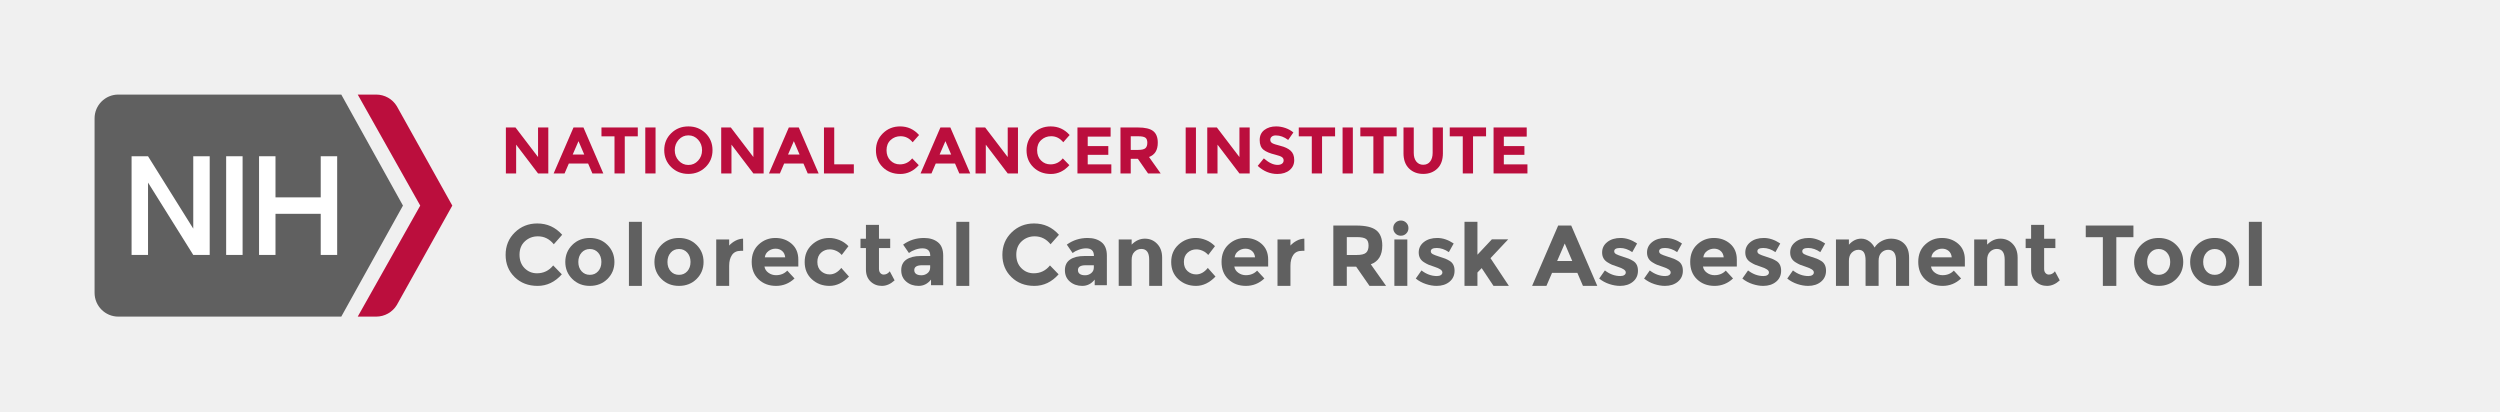
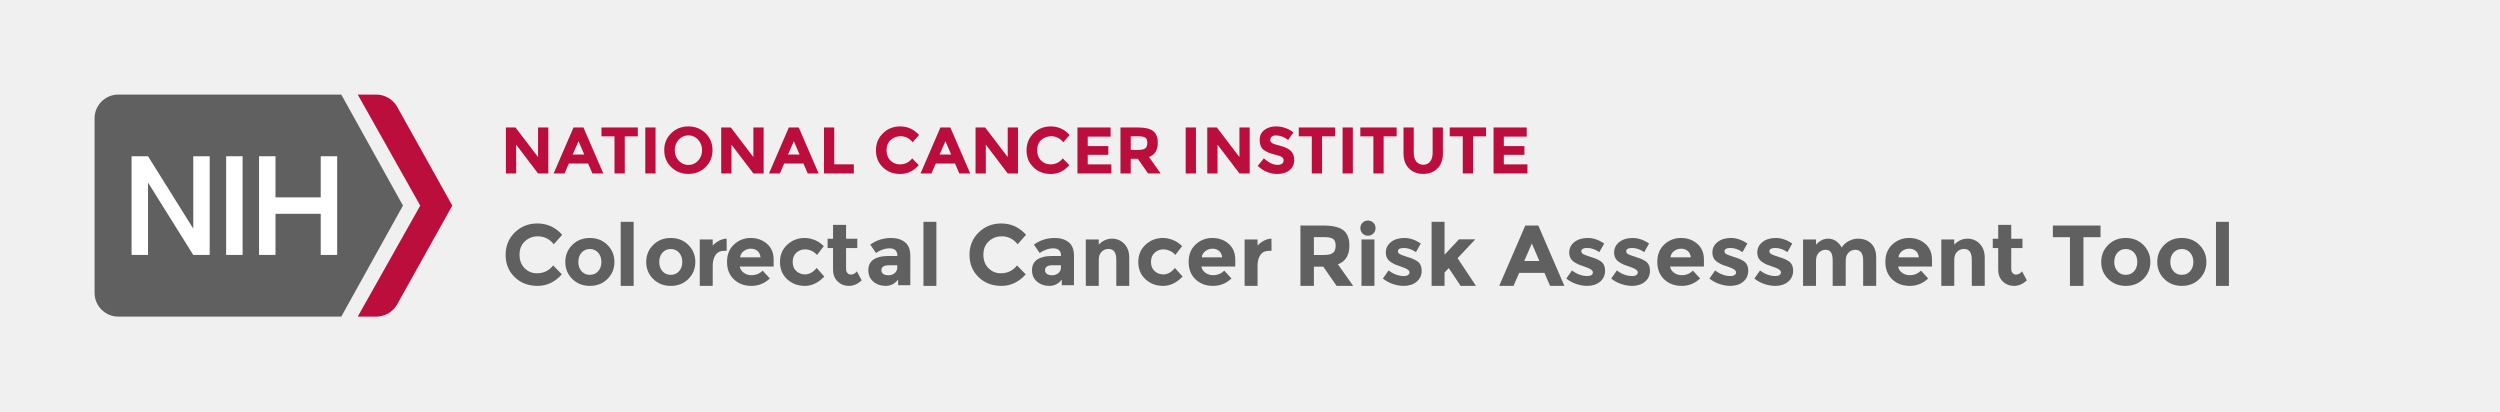
<svg xmlns="http://www.w3.org/2000/svg" version="1.1" id="Layer_1" x="0px" y="0px" viewBox="0 0 608 100" enable-background="new 0 0 608 100" xml:space="preserve">
  <defs id="defs3481" />
  <g id="g3337">
    <g id="g3339">
      <path fill="#606060" d="M98,50L83,23H28.769C25.583,23,23,25.59,23,28.786v42.428C23,74.409,25.583,77,28.769,77H83L98,50z" id="path3341" />
      <path fill="#BB0E3D" d="M96.501,25.815C95.445,24.069,93.541,23,91.486,23h-4.485l15.201,27L87,77h4.486    c2.055,0,3.96-1.069,5.015-2.815L110,50L96.501,25.815z" id="path3343" />
    </g>
    <g id="g3345">
      <rect x="55" y="38" fill="#FFFFFF" width="4" height="24" id="rect3347" />
      <polygon fill="#FFFFFF" points="47,38 47,55.6 36,38 32,38 32,62 36,62 36,44.4 47,62 51,62 51,38   " id="polygon3349" />
      <polygon fill="#FFFFFF" points="78,38 78,48 67,48 67,38 63,38 63,62 67,62 67,52 78,52 78,62 82,62 82,38   " id="polygon3351" />
    </g>
  </g>
  <g id="g3353">
    <g id="g3355">
      <path fill="#BB0E3D" d="M130.854,31h2.495v11.184h-2.495l-5.328-7.008v7.008h-2.496V31h2.336l5.488,7.199V31z" id="path3357" />
      <path fill="#BB0E3D" d="M144.069,42.183l-1.04-2.416h-4.688l-1.04,2.416h-2.656L139.477,31h2.416l4.832,11.184L144.069,42.183    L144.069,42.183z M140.693,34.327l-1.407,3.248h2.8L140.693,34.327z" id="path3359" />
      <path fill="#BB0E3D" d="M151.941,33.159v9.024h-2.495v-9.024h-3.168V31h8.831v2.159H151.941z" id="path3361" />
      <path fill="#BB0E3D" d="M156.933,31h2.496v11.184h-2.496V31z" id="path3363" />
      <path fill="#BB0E3D" d="M171.589,40.639c-1.131,1.104-2.522,1.656-4.176,1.656s-3.046-0.553-4.176-1.656    c-1.131-1.104-1.696-2.478-1.696-4.12s0.565-3.016,1.696-4.12c1.13-1.104,2.522-1.656,4.176-1.656s3.045,0.553,4.176,1.656    c1.131,1.104,1.696,2.478,1.696,4.12S172.72,39.535,171.589,40.639z M170.741,36.527c0-0.997-0.32-1.848-0.96-2.552    c-0.641-0.704-1.427-1.056-2.36-1.056s-1.72,0.352-2.36,1.056s-0.96,1.555-0.96,2.552c0,0.998,0.32,1.846,0.96,2.544    c0.641,0.699,1.427,1.048,2.36,1.048s1.72-0.349,2.36-1.048C170.421,38.373,170.741,37.525,170.741,36.527z" id="path3365" />
      <path fill="#BB0E3D" d="M183.221,31h2.496v11.184h-2.496l-5.328-7.008v7.008h-2.496V31h2.336l5.488,7.199V31z" id="path3367" />
      <path fill="#BB0E3D" d="M196.437,42.183l-1.04-2.416h-4.688l-1.04,2.416h-2.656L191.845,31h2.416l4.832,11.184L196.437,42.183    L196.437,42.183z M193.061,34.327l-1.408,3.248h2.8L193.061,34.327z" id="path3369" />
      <path fill="#BB0E3D" d="M200.389,42.183V31h2.496v8.96h4.768v2.224L200.389,42.183L200.389,42.183z" id="path3371" />
      <path fill="#BB0E3D" d="M218.837,39.975c1.226,0,2.229-0.485,3.008-1.456l1.6,1.648c-1.27,1.429-2.766,2.144-4.488,2.144    s-3.141-0.544-4.256-1.632c-1.114-1.088-1.672-2.461-1.672-4.12c0-1.658,0.568-3.042,1.704-4.152    c1.136-1.108,2.525-1.664,4.168-1.664c1.835,0,3.37,0.699,4.608,2.097l-1.553,1.76c-0.789-0.981-1.771-1.472-2.943-1.472    c-0.939,0-1.742,0.307-2.408,0.92c-0.667,0.613-1,1.439-1,2.479s0.314,1.875,0.944,2.504    C217.178,39.661,217.941,39.975,218.837,39.975z" id="path3373" />
      <path fill="#BB0E3D" d="M233.301,42.183l-1.04-2.416h-4.688l-1.04,2.416h-2.656L228.709,31h2.416l4.832,11.184L233.301,42.183    L233.301,42.183z M229.925,34.327l-1.408,3.248h2.8L229.925,34.327z" id="path3375" />
      <path fill="#BB0E3D" d="M245.077,31h2.495v11.184h-2.495l-5.328-7.008v7.008h-2.496V31h2.336l5.488,7.199V31z" id="path3377" />
      <path fill="#BB0E3D" d="M255.46,39.975c1.227,0,2.229-0.485,3.008-1.456l1.601,1.648c-1.27,1.429-2.766,2.144-4.488,2.144    s-3.142-0.544-4.256-1.632c-1.115-1.088-1.672-2.461-1.672-4.12c0-1.658,0.567-3.042,1.704-4.152    c1.136-1.108,2.524-1.664,4.168-1.664c1.834,0,3.37,0.699,4.607,2.097l-1.552,1.76c-0.79-0.981-1.771-1.472-2.944-1.472    c-0.938,0-1.741,0.307-2.408,0.92c-0.666,0.613-1,1.439-1,2.479s0.315,1.875,0.944,2.504    C253.801,39.661,254.565,39.975,255.46,39.975z" id="path3379" />
      <path fill="#BB0E3D" d="M270.1,31v2.224h-5.567v2.304h5.008v2.128h-5.008v2.32h5.744v2.208h-8.24V31H270.1z" id="path3381" />
      <path fill="#BB0E3D" d="M281.572,34.711c0,1.792-0.71,2.949-2.129,3.472l2.832,4h-3.071l-2.48-3.568h-1.728v3.568H272.5V31h4.24    c1.738,0,2.979,0.293,3.72,0.88S281.572,33.41,281.572,34.711z M278.564,36.04c0.31-0.277,0.464-0.718,0.464-1.32    s-0.159-1.017-0.479-1.24s-0.88-0.336-1.68-0.336h-1.872v3.312h1.823C277.673,36.456,278.254,36.317,278.564,36.04z" id="path3383" />
      <path fill="#BB0E3D" d="M288.357,31h2.496v11.184h-2.496V31z" id="path3385" />
      <path fill="#BB0E3D" d="M301.429,31h2.495v11.184h-2.495l-5.328-7.008v7.008h-2.496V31h2.336l5.488,7.199V31z" id="path3387" />
      <path fill="#BB0E3D" d="M309.292,33.231c-0.24,0.197-0.36,0.459-0.36,0.784s0.146,0.584,0.439,0.776    c0.294,0.191,0.971,0.418,2.032,0.68s1.886,0.653,2.473,1.176c0.586,0.522,0.88,1.285,0.88,2.288s-0.376,1.816-1.128,2.44    s-1.742,0.936-2.969,0.936c-1.771,0-3.365-0.656-4.783-1.968l1.487-1.824c1.205,1.056,2.32,1.584,3.345,1.584    c0.458,0,0.818-0.099,1.079-0.296c0.262-0.197,0.393-0.464,0.393-0.8s-0.139-0.603-0.416-0.8s-0.827-0.397-1.648-0.601    c-1.301-0.309-2.253-0.712-2.855-1.208s-0.904-1.274-0.904-2.336s0.381-1.88,1.145-2.456c0.762-0.576,1.714-0.864,2.855-0.864    c0.747,0,1.493,0.129,2.24,0.385c0.746,0.256,1.397,0.618,1.952,1.088l-1.265,1.824c-0.971-0.736-1.973-1.104-3.008-1.104    C309.859,32.935,309.531,33.034,309.292,33.231z" id="path3389" />
      <path fill="#BB0E3D" d="M321.524,33.159v9.024h-2.496v-9.024h-3.168V31h8.832v2.159H321.524z" id="path3391" />
      <path fill="#BB0E3D" d="M326.515,31h2.496v11.184h-2.496V31z" id="path3393" />
      <path fill="#BB0E3D" d="M336.499,33.159v9.024h-2.496v-9.024h-3.168V31h8.832v2.159H336.499z" id="path3395" />
      <path fill="#BB0E3D" d="M344.45,39.295c0.416,0.518,0.977,0.775,1.681,0.775s1.261-0.258,1.672-0.775    c0.41-0.518,0.616-1.225,0.616-2.12V31h2.495v6.256c0,1.621-0.447,2.866-1.344,3.735c-0.896,0.87-2.043,1.305-3.439,1.305    c-1.397,0-2.547-0.438-3.448-1.312s-1.353-2.117-1.353-3.728V31h2.496v6.176C343.826,38.071,344.034,38.778,344.45,39.295z" id="path3397" />
      <path fill="#BB0E3D" d="M358.242,33.159v9.024h-2.496v-9.024h-3.168V31h8.832v2.159H358.242z" id="path3399" />
      <path fill="#BB0E3D" d="M371.298,31v2.224h-5.568v2.304h5.008v2.128h-5.008v2.32h5.744v2.208h-8.24V31H371.298z" id="path3401" />
    </g>
  </g>
  <g id="g3403">
-     <path d="m 251.403,66.463 c 1.61,0 2.926,-0.637 3.948,-1.91 l 2.1,2.162 c -1.667,1.877 -3.63,2.814 -5.891,2.814 -2.261,0 -4.124,-0.714 -5.586,-2.142 -1.463,-1.429 -2.195,-3.23 -2.195,-5.408 0,-2.177 0.746,-3.993 2.237,-5.449 1.491,-1.456 3.314,-2.184 5.47,-2.184 2.408,0 4.424,0.917 6.048,2.751 l -2.037,2.31 c -1.036,-1.288 -2.324,-1.932 -3.864,-1.932 -1.232,0 -2.286,0.402 -3.16,1.207 -0.875,0.806 -1.312,1.891 -1.312,3.255 0,1.365 0.413,2.461 1.239,3.287 0.826,0.826 1.828,1.239 3.003,1.239 z" id="path3425" style="fill:#606060" />
-     <path d="m 269.191,69.361 -2.961,0 0,-1.365 c -0.812,1.022 -1.816,1.533 -3.014,1.533 -1.197,0 -2.202,-0.347 -3.013,-1.039 -0.812,-0.693 -1.218,-1.617 -1.218,-2.772 0,-1.155 0.42,-2.02 1.26,-2.594 0.84,-0.573 1.988,-0.86 3.444,-0.86 l 2.352,0 0,-0.063 c 0,-1.204 -0.637,-1.806 -1.911,-1.806 -0.546,0 -1.124,0.108 -1.732,0.325 -0.609,0.218 -1.124,0.486 -1.543,0.809 l -1.407,-2.037 c 1.483,-1.078 3.178,-1.617 5.082,-1.617 1.372,0 2.492,0.344 3.36,1.029 0.868,0.687 1.302,1.771 1.302,3.255 l -0.001,7.202 0,0 z m -3.171,-4.305 0,-0.546 -1.974,0 c -1.26,0 -1.89,0.392 -1.89,1.176 0,0.406 0.15,0.718 0.451,0.935 0.301,0.217 0.731,0.325 1.292,0.325 0.561,0 1.053,-0.171 1.48,-0.515 0.427,-0.342 0.641,-0.8 0.641,-1.375 z" id="path3427" style="fill:#606060" />
-     <path d="m 275.218,63.229 0,6.3 -3.15,0 0,-11.298 3.15,0 0,1.26 c 0.952,-0.966 2.023,-1.449 3.213,-1.449 1.19,0 2.188,0.42 2.993,1.261 0.805,0.84 1.208,1.96 1.208,3.359 l 0,6.867 -3.15,0 0,-6.384 c 0,-1.736 -0.637,-2.604 -1.911,-2.604 -0.63,0 -1.18,0.228 -1.648,0.683 -0.471,0.454 -0.705,1.123 -0.705,2.005 z" id="path3429" style="fill:#606060" />
-     <path d="m 290.904,66.735 c 1.05,0 1.995,-0.525 2.835,-1.575 l 1.869,2.101 c -1.456,1.512 -3.031,2.268 -4.725,2.268 -1.694,0 -3.126,-0.535 -4.295,-1.606 -1.169,-1.071 -1.753,-2.471 -1.753,-4.2 0,-1.729 0.591,-3.136 1.774,-4.221 1.183,-1.085 2.586,-1.628 4.211,-1.628 0.812,0 1.634,0.168 2.467,0.504 0.833,0.336 1.564,0.834 2.194,1.491 l -1.638,2.143 c -0.364,-0.435 -0.809,-0.771 -1.333,-1.009 -0.525,-0.237 -1.047,-0.356 -1.564,-0.356 -0.826,0 -1.537,0.27 -2.132,0.809 -0.595,0.539 -0.893,1.288 -0.893,2.247 0,0.959 0.297,1.704 0.893,2.236 0.596,0.532 1.292,0.796 2.09,0.796 z" id="path3431" style="fill:#606060" />
-     <path d="m 307.494,67.723 c -1.274,1.204 -2.769,1.806 -4.483,1.806 -1.714,0 -3.132,-0.528 -4.252,-1.586 -1.12,-1.057 -1.68,-2.474 -1.68,-4.252 0,-1.778 0.57,-3.192 1.711,-4.242 1.141,-1.05 2.489,-1.575 4.043,-1.575 1.554,0 2.873,0.47 3.958,1.407 1.084,0.938 1.627,2.227 1.627,3.864 l 0,1.68 -8.232,0 c 0.098,0.616 0.42,1.12 0.966,1.512 0.546,0.393 1.162,0.589 1.848,0.589 1.105,0 2.016,-0.371 2.73,-1.113 l 1.764,1.91 z m -3.024,-6.699 c -0.434,-0.364 -0.963,-0.546 -1.585,-0.546 -0.623,0 -1.194,0.188 -1.711,0.566 -0.518,0.378 -0.819,0.89 -0.903,1.533 l 4.956,0 c -0.071,-0.671 -0.323,-1.189 -0.757,-1.553 z" id="path3433" style="fill:#606060" />
-     <path d="m 316.629,61.002 c -0.938,0 -1.638,0.333 -2.1,0.998 -0.462,0.665 -0.693,1.543 -0.693,2.636 l 0,4.893 -3.15,0 0,-11.299 3.15,0 0,1.491 c 0.406,-0.462 0.914,-0.854 1.522,-1.177 0.609,-0.321 1.229,-0.489 1.858,-0.504 l 0.021,2.961 -0.608,10e-4 0,0 z" id="path3435" style="fill:#606060" />
+     <path d="m 243.403,66.463 c 1.61,0 2.926,-0.637 3.948,-1.91 l 2.1,2.162 c -1.667,1.877 -3.63,2.814 -5.891,2.814 -2.261,0 -4.124,-0.714 -5.586,-2.142 -1.463,-1.429 -2.195,-3.23 -2.195,-5.408 0,-2.177 0.746,-3.993 2.237,-5.449 1.491,-1.456 3.314,-2.184 5.47,-2.184 2.408,0 4.424,0.917 6.048,2.751 l -2.037,2.31 c -1.036,-1.288 -2.324,-1.932 -3.864,-1.932 -1.232,0 -2.286,0.402 -3.16,1.207 -0.875,0.806 -1.312,1.891 -1.312,3.255 0,1.365 0.413,2.461 1.239,3.287 0.826,0.826 1.828,1.239 3.003,1.239 z" id="path3425" style="fill:#606060" />
+     <path d="m 261.191,69.361 -2.961,0 0,-1.365 c -0.812,1.022 -1.816,1.533 -3.014,1.533 -1.197,0 -2.202,-0.347 -3.013,-1.039 -0.812,-0.693 -1.218,-1.617 -1.218,-2.772 0,-1.155 0.42,-2.02 1.26,-2.594 0.84,-0.573 1.988,-0.86 3.444,-0.86 l 2.352,0 0,-0.063 c 0,-1.204 -0.637,-1.806 -1.911,-1.806 -0.546,0 -1.124,0.108 -1.732,0.325 -0.609,0.218 -1.124,0.486 -1.543,0.809 l -1.407,-2.037 c 1.483,-1.078 3.178,-1.617 5.082,-1.617 1.372,0 2.492,0.344 3.36,1.029 0.868,0.687 1.302,1.771 1.302,3.255 l -0.001,7.202 0,0 z m -3.171,-4.305 0,-0.546 -1.974,0 c -1.26,0 -1.89,0.392 -1.89,1.176 0,0.406 0.15,0.718 0.451,0.935 0.301,0.217 0.731,0.325 1.292,0.325 0.561,0 1.053,-0.171 1.48,-0.515 0.427,-0.342 0.641,-0.8 0.641,-1.375 z" id="path3427" style="fill:#606060" />
+     <path d="m 267.218,63.229 0,6.3 -3.15,0 0,-11.298 3.15,0 0,1.26 c 0.952,-0.966 2.023,-1.449 3.213,-1.449 1.19,0 2.188,0.42 2.993,1.261 0.805,0.84 1.208,1.96 1.208,3.359 l 0,6.867 -3.15,0 0,-6.384 c 0,-1.736 -0.637,-2.604 -1.911,-2.604 -0.63,0 -1.18,0.228 -1.648,0.683 -0.471,0.454 -0.705,1.123 -0.705,2.005 z" id="path3429" style="fill:#606060" />
+     <path d="m 282.904,66.735 c 1.05,0 1.995,-0.525 2.835,-1.575 l 1.869,2.101 c -1.456,1.512 -3.031,2.268 -4.725,2.268 -1.694,0 -3.126,-0.535 -4.295,-1.606 -1.169,-1.071 -1.753,-2.471 -1.753,-4.2 0,-1.729 0.591,-3.136 1.774,-4.221 1.183,-1.085 2.586,-1.628 4.211,-1.628 0.812,0 1.634,0.168 2.467,0.504 0.833,0.336 1.564,0.834 2.194,1.491 l -1.638,2.143 c -0.364,-0.435 -0.809,-0.771 -1.333,-1.009 -0.525,-0.237 -1.047,-0.356 -1.564,-0.356 -0.826,0 -1.537,0.27 -2.132,0.809 -0.595,0.539 -0.893,1.288 -0.893,2.247 0,0.959 0.297,1.704 0.893,2.236 0.596,0.532 1.292,0.796 2.09,0.796 z" id="path3431" style="fill:#606060" />
+     <path d="m 299.494,67.723 c -1.274,1.204 -2.769,1.806 -4.483,1.806 -1.714,0 -3.132,-0.528 -4.252,-1.586 -1.12,-1.057 -1.68,-2.474 -1.68,-4.252 0,-1.778 0.57,-3.192 1.711,-4.242 1.141,-1.05 2.489,-1.575 4.043,-1.575 1.554,0 2.873,0.47 3.958,1.407 1.084,0.938 1.627,2.227 1.627,3.864 l 0,1.68 -8.232,0 c 0.098,0.616 0.42,1.12 0.966,1.512 0.546,0.393 1.162,0.589 1.848,0.589 1.105,0 2.016,-0.371 2.73,-1.113 l 1.764,1.91 z m -3.024,-6.699 c -0.434,-0.364 -0.963,-0.546 -1.585,-0.546 -0.623,0 -1.194,0.188 -1.711,0.566 -0.518,0.378 -0.819,0.89 -0.903,1.533 l 4.956,0 c -0.071,-0.671 -0.323,-1.189 -0.757,-1.553 z" id="path3433" style="fill:#606060" />
+     <path d="m 308.629,61.002 c -0.938,0 -1.638,0.333 -2.1,0.998 -0.462,0.665 -0.693,1.543 -0.693,2.636 l 0,4.893 -3.15,0 0,-11.299 3.15,0 0,1.491 c 0.406,-0.462 0.914,-0.854 1.522,-1.177 0.609,-0.321 1.229,-0.489 1.858,-0.504 l 0.021,2.961 -0.608,10e-4 0,0 z" id="path3435" style="fill:#606060" />
    <path style="fill:#606060" d="m 149.428,63.711 c 0,1.639 -0.567,3.018 -1.701,4.138 -1.134,1.12 -2.559,1.68 -4.273,1.68 -1.714,0 -3.14,-0.56 -4.273,-1.68 -1.133,-1.12 -1.701,-2.499 -1.701,-4.138 0,-1.638 0.567,-3.02 1.701,-4.147 1.134,-1.126 2.559,-1.69 4.273,-1.69 1.714,0 3.14,0.564 4.273,1.69 1.134,1.127 1.701,2.509 1.701,4.147 z m -8.778,0 c 0,0.925 0.262,1.677 0.787,2.258 0.525,0.581 1.197,0.872 2.016,0.872 0.819,0 1.491,-0.291 2.016,-0.872 0.525,-0.581 0.788,-1.333 0.788,-2.258 0,-0.924 -0.263,-1.68 -0.788,-2.268 -0.525,-0.588 -1.197,-0.882 -2.016,-0.882 -0.819,0 -1.491,0.294 -2.016,0.882 -0.525,0.588 -0.787,1.344 -0.787,2.268 z" id="path3417" />
-     <path style="fill:#606060" d="m 156.103,69.529 -3.149,0 0,-15.582 3.149,0 0,15.582 z" id="path3453-2" />
-     <path style="fill:#606060" d="m 171.106,63.711 c 0,1.639 -0.567,3.018 -1.701,4.138 -1.134,1.12 -2.559,1.68 -4.273,1.68 -1.714,0 -3.14,-0.56 -4.273,-1.68 -1.133,-1.12 -1.701,-2.499 -1.701,-4.138 0,-1.638 0.567,-3.02 1.701,-4.147 1.134,-1.126 2.559,-1.69 4.273,-1.69 1.714,0 3.14,0.564 4.273,1.69 1.134,1.127 1.701,2.509 1.701,4.147 z m -8.778,0 c 0,0.925 0.262,1.677 0.787,2.258 0.525,0.581 1.197,0.872 2.016,0.872 0.819,0 1.491,-0.291 2.016,-0.872 0.525,-0.581 0.788,-1.333 0.788,-2.258 0,-0.924 -0.263,-1.68 -0.788,-2.268 -0.525,-0.588 -1.197,-0.882 -2.016,-0.882 -0.819,0 -1.491,0.294 -2.016,0.882 -0.525,0.588 -0.787,1.344 -0.787,2.268 z" id="path3417-0" />
-     <path d="m 180.128,61.002 c -0.938,0 -1.638,0.333 -2.1,0.998 -0.462,0.665 -0.693,1.543 -0.693,2.636 l 0,4.893 -3.15,0 0,-11.299 3.15,0 0,1.491 c 0.406,-0.462 0.914,-0.854 1.522,-1.177 0.609,-0.321 1.229,-0.489 1.858,-0.504 l 0.021,2.961 -0.608,10e-4 0,0 z" id="path3435-1" style="fill:#606060" />
-     <path d="m 229.385,69.361 -2.961,0 0,-1.365 c -0.812,1.022 -1.816,1.533 -3.014,1.533 -1.197,0 -2.202,-0.347 -3.013,-1.039 -0.812,-0.693 -1.218,-1.617 -1.218,-2.772 0,-1.155 0.42,-2.02 1.26,-2.594 0.84,-0.573 1.988,-0.86 3.444,-0.86 l 2.352,0 0,-0.063 c 0,-1.204 -0.637,-1.806 -1.911,-1.806 -0.546,0 -1.124,0.108 -1.732,0.325 -0.609,0.218 -1.124,0.486 -1.543,0.809 l -1.407,-2.037 c 1.483,-1.078 3.178,-1.617 5.082,-1.617 1.372,0 2.492,0.344 3.36,1.029 0.868,0.687 1.302,1.771 1.302,3.255 l -0.001,7.202 0,0 z m -3.171,-4.305 0,-0.546 -1.974,0 c -1.26,0 -1.89,0.392 -1.89,1.176 0,0.406 0.15,0.718 0.451,0.935 0.301,0.217 0.731,0.325 1.292,0.325 0.561,0 1.053,-0.171 1.48,-0.515 0.427,-0.342 0.641,-0.8 0.641,-1.375 z" id="path3427-9" style="fill:#606060" />
-     <path d="m 201.766,66.735 c 1.05,0 1.995,-0.525 2.835,-1.575 l 1.869,2.101 c -1.456,1.512 -3.031,2.268 -4.725,2.268 -1.694,0 -3.126,-0.535 -4.295,-1.606 -1.169,-1.071 -1.753,-2.471 -1.753,-4.2 0,-1.729 0.591,-3.136 1.774,-4.221 1.183,-1.085 2.586,-1.628 4.211,-1.628 0.812,0 1.634,0.168 2.467,0.504 0.833,0.336 1.564,0.834 2.194,1.491 l -1.638,2.143 c -0.364,-0.435 -0.809,-0.771 -1.333,-1.009 -0.525,-0.237 -1.047,-0.356 -1.564,-0.356 -0.826,0 -1.537,0.27 -2.132,0.809 -0.595,0.539 -0.893,1.288 -0.893,2.247 0,0.959 0.297,1.704 0.893,2.236 0.596,0.532 1.292,0.796 2.09,0.796 z" id="path3431-9" style="fill:#606060" />
-     <path d="m 193.227,67.723 c -1.274,1.204 -2.769,1.806 -4.483,1.806 -1.714,0 -3.132,-0.528 -4.252,-1.586 -1.12,-1.057 -1.68,-2.474 -1.68,-4.252 0,-1.778 0.57,-3.192 1.711,-4.242 1.141,-1.05 2.489,-1.575 4.043,-1.575 1.554,0 2.873,0.47 3.958,1.407 1.084,0.938 1.627,2.227 1.627,3.864 l 0,1.68 -8.232,0 c 0.098,0.616 0.42,1.12 0.966,1.512 0.546,0.393 1.162,0.589 1.848,0.589 1.105,0 2.016,-0.371 2.73,-1.113 l 1.764,1.91 z m -3.024,-6.699 c -0.434,-0.364 -0.963,-0.546 -1.585,-0.546 -0.623,0 -1.194,0.188 -1.711,0.566 -0.518,0.378 -0.819,0.89 -0.903,1.533 l 4.956,0 c -0.071,-0.671 -0.323,-1.189 -0.757,-1.553 z" id="path3433-9" style="fill:#606060" />
-     <path id="path4588-3" d="m 213.767,60.33 0,5.062 c 0,0.434 0.112,0.773 0.336,1.019 0.224,0.246 0.49,0.367 0.798,0.367 0.588,0 1.085,-0.266 1.491,-0.798 l 1.176,2.205 c -0.979,0.896 -2.013,1.344 -3.098,1.344 -1.085,0 -2.002,-0.357 -2.751,-1.071 -0.749,-0.714 -1.123,-1.687 -1.123,-2.919 l 0,-5.209 -1.323,0 0,-2.268 1.323,0 0,-3.381 3.171,0 0,3.381 2.73,0 0,2.268 -2.73,0 z" style="fill:#606060" />
-     <path id="path4596-3" d="m 235.728,69.529 -3.149,0 0,-15.583 3.149,0 0,15.583 z" style="fill:#606060" />
+     <path style="fill:#606060" d="m 154.103,69.529 -3.149,0 0,-15.582 3.149,0 0,15.582 z" id="path3453-2" />
+     <path style="fill:#606060" d="m 169.106,63.711 c 0,1.639 -0.567,3.018 -1.701,4.138 -1.134,1.12 -2.559,1.68 -4.273,1.68 -1.714,0 -3.14,-0.56 -4.273,-1.68 -1.133,-1.12 -1.701,-2.499 -1.701,-4.138 0,-1.638 0.567,-3.02 1.701,-4.147 1.134,-1.126 2.559,-1.69 4.273,-1.69 1.714,0 3.14,0.564 4.273,1.69 1.134,1.127 1.701,2.509 1.701,4.147 z m -8.778,0 c 0,0.925 0.262,1.677 0.787,2.258 0.525,0.581 1.197,0.872 2.016,0.872 0.819,0 1.491,-0.291 2.016,-0.872 0.525,-0.581 0.788,-1.333 0.788,-2.258 0,-0.924 -0.263,-1.68 -0.788,-2.268 -0.525,-0.588 -1.197,-0.882 -2.016,-0.882 -0.819,0 -1.491,0.294 -2.016,0.882 -0.525,0.588 -0.787,1.344 -0.787,2.268 z" id="path3417-0" />
+     <path d="m 176.128,61.002 c -0.938,0 -1.638,0.333 -2.1,0.998 -0.462,0.665 -0.693,1.543 -0.693,2.636 l 0,4.893 -3.15,0 0,-11.299 3.15,0 0,1.491 c 0.406,-0.462 0.914,-0.854 1.522,-1.177 0.609,-0.321 1.229,-0.489 1.858,-0.504 l 0.021,2.961 -0.608,10e-4 0,0 z" id="path3435-1" style="fill:#606060" />
+     <path d="m 221.385,69.361 -2.961,0 0,-1.365 c -0.812,1.022 -1.816,1.533 -3.014,1.533 -1.197,0 -2.202,-0.347 -3.013,-1.039 -0.812,-0.693 -1.218,-1.617 -1.218,-2.772 0,-1.155 0.42,-2.02 1.26,-2.594 0.84,-0.573 1.988,-0.86 3.444,-0.86 l 2.352,0 0,-0.063 c 0,-1.204 -0.637,-1.806 -1.911,-1.806 -0.546,0 -1.124,0.108 -1.732,0.325 -0.609,0.218 -1.124,0.486 -1.543,0.809 l -1.407,-2.037 c 1.483,-1.078 3.178,-1.617 5.082,-1.617 1.372,0 2.492,0.344 3.36,1.029 0.868,0.687 1.302,1.771 1.302,3.255 l -0.001,7.202 0,0 z m -3.171,-4.305 0,-0.546 -1.974,0 c -1.26,0 -1.89,0.392 -1.89,1.176 0,0.406 0.15,0.718 0.451,0.935 0.301,0.217 0.731,0.325 1.292,0.325 0.561,0 1.053,-0.171 1.48,-0.515 0.427,-0.342 0.641,-0.8 0.641,-1.375 z" id="path3427-9" style="fill:#606060" />
+     <path d="m 195.766,66.735 c 1.05,0 1.995,-0.525 2.835,-1.575 l 1.869,2.101 c -1.456,1.512 -3.031,2.268 -4.725,2.268 -1.694,0 -3.126,-0.535 -4.295,-1.606 -1.169,-1.071 -1.753,-2.471 -1.753,-4.2 0,-1.729 0.591,-3.136 1.774,-4.221 1.183,-1.085 2.586,-1.628 4.211,-1.628 0.812,0 1.634,0.168 2.467,0.504 0.833,0.336 1.564,0.834 2.194,1.491 l -1.638,2.143 c -0.364,-0.435 -0.809,-0.771 -1.333,-1.009 -0.525,-0.237 -1.047,-0.356 -1.564,-0.356 -0.826,0 -1.537,0.27 -2.132,0.809 -0.595,0.539 -0.893,1.288 -0.893,2.247 0,0.959 0.297,1.704 0.893,2.236 0.596,0.532 1.292,0.796 2.09,0.796 z" id="path3431-9" style="fill:#606060" />
+     <path d="m 187.227,67.723 c -1.274,1.204 -2.769,1.806 -4.483,1.806 -1.714,0 -3.132,-0.528 -4.252,-1.586 -1.12,-1.057 -1.68,-2.474 -1.68,-4.252 0,-1.778 0.57,-3.192 1.711,-4.242 1.141,-1.05 2.489,-1.575 4.043,-1.575 1.554,0 2.873,0.47 3.958,1.407 1.084,0.938 1.627,2.227 1.627,3.864 l 0,1.68 -8.232,0 c 0.098,0.616 0.42,1.12 0.966,1.512 0.546,0.393 1.162,0.589 1.848,0.589 1.105,0 2.016,-0.371 2.73,-1.113 l 1.764,1.91 z m -3.024,-6.699 c -0.434,-0.364 -0.963,-0.546 -1.585,-0.546 -0.623,0 -1.194,0.188 -1.711,0.566 -0.518,0.378 -0.819,0.89 -0.903,1.533 l 4.956,0 c -0.071,-0.671 -0.323,-1.189 -0.757,-1.553 z" id="path3433-9" style="fill:#606060" />
+     <path id="path4588-3" d="m 205.767,60.33 0,5.062 c 0,0.434 0.112,0.773 0.336,1.019 0.224,0.246 0.49,0.367 0.798,0.367 0.588,0 1.085,-0.266 1.491,-0.798 l 1.176,2.205 c -0.979,0.896 -2.013,1.344 -3.098,1.344 -1.085,0 -2.002,-0.357 -2.751,-1.071 -0.749,-0.714 -1.123,-1.687 -1.123,-2.919 l 0,-5.209 -1.323,0 0,-2.268 1.323,0 0,-3.381 3.171,0 0,3.381 2.73,0 0,2.268 -2.73,0 z" style="fill:#606060" />
+     <path id="path4596-3" d="m 227.728,69.529 -3.149,0 0,-15.583 3.149,0 0,15.583 z" style="fill:#606060" />
  </g>
  <path style="fill:#606060" d="m 130.589,66.463 c 1.61,0 2.926,-0.637 3.948,-1.91 l 2.1,2.162 c -1.667,1.877 -3.63,2.814 -5.891,2.814 -2.261,0 -4.124,-0.714 -5.586,-2.142 -1.463,-1.429 -2.195,-3.23 -2.195,-5.408 0,-2.177 0.746,-3.993 2.237,-5.449 1.491,-1.456 3.314,-2.184 5.47,-2.184 2.408,0 4.424,0.917 6.048,2.751 l -2.037,2.31 c -1.036,-1.288 -2.324,-1.932 -3.864,-1.932 -1.232,0 -2.286,0.402 -3.16,1.207 -0.875,0.806 -1.312,1.891 -1.312,3.255 0,1.365 0.413,2.461 1.239,3.287 0.826,0.826 1.828,1.239 3.003,1.239 z" id="path3425-1" />
-   <path id="path4562" d="m 336.172,59.722 c 0,2.352 -0.931,3.871 -2.793,4.557 l 3.717,5.25 -4.032,0 -3.255,-4.683 -2.268,0 0,4.683 -3.276,0 0,-14.679 5.565,0 c 2.282,0 3.909,0.385 4.882,1.154 0.974,0.771 1.46,2.01 1.46,3.718 z m -3.948,1.742 c 0.406,-0.363 0.609,-0.941 0.609,-1.732 0,-0.79 -0.21,-1.333 -0.63,-1.627 -0.42,-0.294 -1.155,-0.441 -2.205,-0.441 l -2.457,0 0,4.348 2.394,0 c 1.12,-10e-4 1.883,-0.184 2.289,-0.548 z" style="fill:#606060" />
-   <path id="path4564" d="m 339.374,56.792 c -0.357,-0.357 -0.536,-0.795 -0.536,-1.312 0,-0.517 0.179,-0.956 0.536,-1.312 0.357,-0.357 0.794,-0.536 1.312,-0.536 0.518,0 0.956,0.179 1.312,0.536 0.357,0.356 0.536,0.795 0.536,1.312 0,0.517 -0.179,0.955 -0.536,1.312 -0.357,0.356 -0.794,0.535 -1.312,0.535 -0.518,0 -0.955,-0.178 -1.312,-0.535 z m 2.888,12.737 -3.15,0 0,-11.298 3.15,0 0,11.298 z" style="fill:#606060" />
-   <path id="path4566" d="m 353.749,65.843 c 0,1.113 -0.41,2.006 -1.229,2.678 -0.819,0.672 -1.858,1.008 -3.119,1.008 -0.84,0 -1.715,-0.15 -2.625,-0.451 -0.91,-0.301 -1.729,-0.746 -2.457,-1.334 l 1.386,-1.974 c 1.176,0.91 2.429,1.365 3.759,1.365 0.406,0 0.728,-0.081 0.966,-0.242 0.238,-0.16 0.357,-0.374 0.357,-0.641 0,-0.266 -0.165,-0.511 -0.494,-0.734 -0.329,-0.224 -0.805,-0.434 -1.428,-0.63 -0.623,-0.196 -1.099,-0.364 -1.428,-0.504 -0.329,-0.141 -0.704,-0.344 -1.124,-0.609 -0.854,-0.532 -1.281,-1.319 -1.281,-2.362 0,-1.043 0.42,-1.894 1.26,-2.552 0.84,-0.658 1.925,-0.987 3.255,-0.987 1.33,0 2.66,0.448 3.99,1.345 l -1.176,2.1 c -0.98,-0.672 -1.957,-1.008 -2.929,-1.008 -0.973,0 -1.459,0.266 -1.459,0.798 0,0.294 0.154,0.525 0.462,0.693 0.308,0.168 0.819,0.364 1.533,0.588 0.714,0.224 1.222,0.396 1.522,0.515 0.301,0.118 0.662,0.304 1.082,0.556 0.785,0.475 1.177,1.269 1.177,2.382 z" style="fill:#606060" />
-   <path id="path4568" d="m 359.314,69.529 -3.15,0 0,-15.583 3.15,0 0,8.001 3.507,-3.738 3.969,0 -4.305,4.578 4.473,6.741 -3.738,0 -2.877,-4.326 -1.029,1.071 0,3.256 z" style="fill:#606060" />
-   <path id="path4570" d="m 384.975,69.529 -1.365,-3.171 -6.153,0 -1.365,3.171 -3.486,0 6.342,-14.679 3.171,0 6.342,14.679 -3.486,0 z m -4.431,-10.311 -1.848,4.263 3.675,0 -1.827,-4.263 z" style="fill:#606060" />
-   <path id="path4572" d="m 398.352,65.843 c 0,1.113 -0.41,2.006 -1.229,2.678 -0.819,0.672 -1.858,1.008 -3.119,1.008 -0.84,0 -1.715,-0.15 -2.625,-0.451 -0.91,-0.301 -1.729,-0.746 -2.457,-1.334 l 1.386,-1.974 c 1.176,0.91 2.429,1.365 3.759,1.365 0.406,0 0.728,-0.081 0.966,-0.242 0.238,-0.16 0.357,-0.374 0.357,-0.641 0,-0.266 -0.165,-0.511 -0.494,-0.734 -0.329,-0.224 -0.805,-0.434 -1.428,-0.63 -0.623,-0.196 -1.099,-0.364 -1.428,-0.504 -0.329,-0.141 -0.704,-0.344 -1.124,-0.609 -0.854,-0.532 -1.281,-1.319 -1.281,-2.362 0,-1.043 0.42,-1.894 1.26,-2.552 0.84,-0.658 1.925,-0.987 3.255,-0.987 1.33,0 2.66,0.448 3.99,1.345 l -1.176,2.1 c -0.98,-0.672 -1.957,-1.008 -2.929,-1.008 -0.973,0 -1.459,0.266 -1.459,0.798 0,0.294 0.154,0.525 0.462,0.693 0.308,0.168 0.819,0.364 1.533,0.588 0.714,0.224 1.222,0.396 1.522,0.515 0.301,0.118 0.662,0.304 1.082,0.556 0.785,0.475 1.177,1.269 1.177,2.382 z" style="fill:#606060" />
-   <path id="path4574" d="m 409.272,65.843 c 0,1.113 -0.41,2.006 -1.229,2.678 -0.819,0.672 -1.858,1.008 -3.119,1.008 -0.84,0 -1.715,-0.15 -2.625,-0.451 -0.91,-0.301 -1.729,-0.746 -2.457,-1.334 l 1.386,-1.974 c 1.176,0.91 2.429,1.365 3.759,1.365 0.406,0 0.728,-0.081 0.966,-0.242 0.238,-0.16 0.357,-0.374 0.357,-0.641 0,-0.266 -0.165,-0.511 -0.494,-0.734 -0.329,-0.224 -0.805,-0.434 -1.428,-0.63 -0.623,-0.196 -1.099,-0.364 -1.428,-0.504 -0.329,-0.141 -0.704,-0.344 -1.124,-0.609 -0.854,-0.532 -1.281,-1.319 -1.281,-2.362 0,-1.043 0.42,-1.894 1.26,-2.552 0.84,-0.658 1.925,-0.987 3.255,-0.987 1.33,0 2.66,0.448 3.99,1.345 l -1.176,2.1 c -0.98,-0.672 -1.957,-1.008 -2.929,-1.008 -0.973,0 -1.459,0.266 -1.459,0.798 0,0.294 0.154,0.525 0.462,0.693 0.308,0.168 0.819,0.364 1.533,0.588 0.714,0.224 1.222,0.396 1.522,0.515 0.301,0.118 0.662,0.304 1.082,0.556 0.785,0.475 1.177,1.269 1.177,2.382 z" style="fill:#606060" />
-   <path id="path4576" d="m 421.472,67.723 c -1.274,1.204 -2.769,1.806 -4.483,1.806 -1.714,0 -3.132,-0.528 -4.252,-1.586 -1.12,-1.057 -1.68,-2.474 -1.68,-4.252 0,-1.778 0.57,-3.192 1.711,-4.242 1.141,-1.05 2.489,-1.575 4.043,-1.575 1.554,0 2.873,0.47 3.958,1.407 1.084,0.938 1.627,2.227 1.627,3.864 l 0,1.68 -8.232,0 c 0.098,0.616 0.42,1.12 0.966,1.512 0.546,0.393 1.162,0.589 1.848,0.589 1.105,0 2.016,-0.371 2.73,-1.113 l 1.764,1.91 z m -3.024,-6.699 c -0.434,-0.364 -0.963,-0.546 -1.585,-0.546 -0.623,0 -1.194,0.188 -1.711,0.566 -0.518,0.378 -0.819,0.89 -0.903,1.533 l 4.956,0 c -0.071,-0.672 -0.323,-1.189 -0.757,-1.553 z" style="fill:#606060" />
-   <path id="path4578" d="m 433.17,65.843 c 0,1.113 -0.41,2.006 -1.229,2.678 -0.819,0.672 -1.858,1.008 -3.119,1.008 -0.84,0 -1.715,-0.15 -2.625,-0.451 -0.91,-0.301 -1.729,-0.746 -2.457,-1.334 l 1.386,-1.974 c 1.176,0.91 2.429,1.365 3.759,1.365 0.406,0 0.728,-0.081 0.966,-0.242 0.238,-0.16 0.357,-0.374 0.357,-0.641 0,-0.266 -0.165,-0.511 -0.494,-0.734 -0.329,-0.224 -0.805,-0.434 -1.428,-0.63 -0.623,-0.196 -1.099,-0.364 -1.428,-0.504 -0.329,-0.141 -0.704,-0.344 -1.124,-0.609 -0.854,-0.532 -1.281,-1.319 -1.281,-2.362 0,-1.043 0.42,-1.894 1.26,-2.552 0.84,-0.658 1.925,-0.987 3.255,-0.987 1.33,0 2.66,0.448 3.99,1.345 l -1.176,2.1 c -0.98,-0.672 -1.957,-1.008 -2.929,-1.008 -0.973,0 -1.459,0.266 -1.459,0.798 0,0.294 0.154,0.525 0.462,0.693 0.308,0.168 0.819,0.364 1.533,0.588 0.714,0.224 1.222,0.396 1.522,0.515 0.301,0.118 0.662,0.304 1.082,0.556 0.784,0.475 1.177,1.269 1.177,2.382 z" style="fill:#606060" />
-   <path id="path4580" d="m 444.089,65.843 c 0,1.113 -0.41,2.006 -1.229,2.678 -0.819,0.672 -1.858,1.008 -3.119,1.008 -0.84,0 -1.715,-0.15 -2.625,-0.451 -0.91,-0.301 -1.729,-0.746 -2.457,-1.334 l 1.386,-1.974 c 1.176,0.91 2.429,1.365 3.759,1.365 0.406,0 0.728,-0.081 0.966,-0.242 0.238,-0.16 0.357,-0.374 0.357,-0.641 0,-0.266 -0.165,-0.511 -0.494,-0.734 -0.329,-0.224 -0.805,-0.434 -1.428,-0.63 -0.623,-0.196 -1.099,-0.364 -1.428,-0.504 -0.329,-0.141 -0.704,-0.344 -1.124,-0.609 -0.854,-0.532 -1.281,-1.319 -1.281,-2.362 0,-1.043 0.42,-1.894 1.26,-2.552 0.84,-0.658 1.925,-0.987 3.255,-0.987 1.33,0 2.66,0.448 3.99,1.345 l -1.176,2.1 c -0.98,-0.672 -1.957,-1.008 -2.929,-1.008 -0.973,0 -1.459,0.266 -1.459,0.798 0,0.294 0.154,0.525 0.462,0.693 0.308,0.168 0.819,0.364 1.533,0.588 0.714,0.224 1.222,0.396 1.522,0.515 0.301,0.118 0.662,0.304 1.082,0.556 0.785,0.475 1.177,1.269 1.177,2.382 z" style="fill:#606060" />
-   <path id="path4582" d="m 456.878,63.439 0,6.09 -3.171,0 0,-6.174 c 0,-0.896 -0.136,-1.554 -0.409,-1.975 -0.273,-0.42 -0.714,-0.63 -1.323,-0.63 -0.609,0 -1.148,0.229 -1.617,0.683 -0.469,0.455 -0.704,1.124 -0.704,2.006 l 0,6.09 -3.15,0 0,-11.298 3.15,0 0,1.281 c 0.868,-0.98 1.862,-1.471 2.982,-1.471 0.714,0 1.361,0.21 1.942,0.63 0.581,0.421 1.019,0.932 1.312,1.533 0.434,-0.686 1.019,-1.218 1.753,-1.596 0.735,-0.378 1.474,-0.567 2.216,-0.567 1.33,0 2.401,0.396 3.213,1.187 0.812,0.791 1.218,1.936 1.218,3.434 l 0,6.867 -3.171,0 0,-6.174 c 0,-1.736 -0.637,-2.604 -1.911,-2.604 -0.63,0 -1.176,0.229 -1.638,0.683 -0.461,0.454 -0.692,1.123 -0.692,2.005 z" style="fill:#606060" />
-   <path id="path4584" d="m 476.933,67.723 c -1.274,1.204 -2.769,1.806 -4.484,1.806 -1.715,0 -3.132,-0.528 -4.252,-1.586 -1.12,-1.057 -1.68,-2.474 -1.68,-4.252 0,-1.778 0.57,-3.192 1.711,-4.242 1.141,-1.05 2.489,-1.575 4.043,-1.575 1.554,0 2.873,0.47 3.958,1.407 1.084,0.938 1.627,2.227 1.627,3.864 l 0,1.68 -8.232,0 c 0.098,0.616 0.42,1.12 0.966,1.512 0.546,0.393 1.162,0.589 1.848,0.589 1.105,0 2.016,-0.371 2.73,-1.113 l 1.765,1.91 z m -3.024,-6.699 c -0.434,-0.364 -0.963,-0.546 -1.585,-0.546 -0.623,0 -1.194,0.188 -1.711,0.566 -0.518,0.378 -0.819,0.89 -0.903,1.533 l 4.956,0 c -0.071,-0.672 -0.323,-1.189 -0.757,-1.553 z" style="fill:#606060" />
-   <path id="path4586" d="m 483.274,63.229 0,6.3 -3.149,0 0,-11.298 3.149,0 0,1.26 c 0.952,-0.966 2.023,-1.449 3.213,-1.449 1.19,0 2.188,0.42 2.993,1.261 0.805,0.84 1.207,1.96 1.207,3.359 l 0,6.867 -3.149,0 0,-6.384 c 0,-1.736 -0.638,-2.604 -1.911,-2.604 -0.63,0 -1.18,0.228 -1.648,0.683 -0.471,0.454 -0.705,1.123 -0.705,2.005 z" style="fill:#606060" />
-   <path id="path4588" d="m 497.134,60.33 0,5.062 c 0,0.434 0.112,0.773 0.336,1.019 0.224,0.246 0.49,0.367 0.798,0.367 0.588,0 1.085,-0.266 1.491,-0.798 l 1.176,2.205 c -0.979,0.896 -2.013,1.344 -3.098,1.344 -1.085,0 -2.002,-0.357 -2.751,-1.071 -0.749,-0.714 -1.123,-1.687 -1.123,-2.919 l 0,-5.209 -1.323,0 0,-2.268 1.323,0 0,-3.381 3.171,0 0,3.381 2.73,0 0,2.268 -2.73,0 z" style="fill:#606060" />
-   <path id="path4590" d="m 514.69,57.685 0,11.844 -3.276,0 0,-11.844 -4.158,0 0,-2.835 11.592,0 0,2.835 -4.158,0 z" style="fill:#606060" />
-   <path id="path4592" d="m 530.964,63.711 c 0,1.639 -0.567,3.018 -1.701,4.138 -1.134,1.12 -2.559,1.68 -4.273,1.68 -1.714,0 -3.14,-0.56 -4.273,-1.68 -1.133,-1.12 -1.701,-2.499 -1.701,-4.138 0,-1.638 0.567,-3.02 1.701,-4.147 1.134,-1.126 2.559,-1.69 4.273,-1.69 1.714,0 3.14,0.564 4.273,1.69 1.134,1.128 1.701,2.509 1.701,4.147 z m -8.778,0 c 0,0.925 0.263,1.677 0.788,2.258 0.524,0.581 1.196,0.872 2.016,0.872 0.82,0 1.491,-0.291 2.016,-0.872 0.525,-0.581 0.788,-1.333 0.788,-2.258 0,-0.924 -0.263,-1.68 -0.788,-2.268 -0.524,-0.588 -1.196,-0.882 -2.016,-0.882 -0.82,0 -1.491,0.294 -2.016,0.882 -0.525,0.588 -0.788,1.344 -0.788,2.268 z" style="fill:#606060" />
-   <path id="path4594" d="m 544.593,63.711 c 0,1.639 -0.567,3.018 -1.701,4.138 -1.134,1.12 -2.559,1.68 -4.273,1.68 -1.714,0 -3.14,-0.56 -4.273,-1.68 -1.133,-1.12 -1.701,-2.499 -1.701,-4.138 0,-1.638 0.567,-3.02 1.701,-4.147 1.134,-1.126 2.559,-1.69 4.273,-1.69 1.714,0 3.14,0.564 4.273,1.69 1.134,1.128 1.701,2.509 1.701,4.147 z m -8.778,0 c 0,0.925 0.263,1.677 0.788,2.258 0.524,0.581 1.196,0.872 2.016,0.872 0.82,0 1.491,-0.291 2.016,-0.872 0.525,-0.581 0.788,-1.333 0.788,-2.258 0,-0.924 -0.263,-1.68 -0.788,-2.268 -0.524,-0.588 -1.196,-0.882 -2.016,-0.882 -0.82,0 -1.491,0.294 -2.016,0.882 -0.525,0.588 -0.788,1.344 -0.788,2.268 z" style="fill:#606060" />
-   <path id="path4596" d="m 550.074,69.529 -3.149,0 0,-15.583 3.149,0 0,15.583 z" style="fill:#606060" />
+   <path id="path4562" d="m 328.172,59.722 c 0,2.352 -0.931,3.871 -2.793,4.557 l 3.717,5.25 -4.032,0 -3.255,-4.683 -2.268,0 0,4.683 -3.276,0 0,-14.679 5.565,0 c 2.282,0 3.909,0.385 4.882,1.154 0.974,0.771 1.46,2.01 1.46,3.718 z m -3.948,1.742 c 0.406,-0.363 0.609,-0.941 0.609,-1.732 0,-0.79 -0.21,-1.333 -0.63,-1.627 -0.42,-0.294 -1.155,-0.441 -2.205,-0.441 l -2.457,0 0,4.348 2.394,0 c 1.12,-10e-4 1.883,-0.184 2.289,-0.548 z" style="fill:#606060" />
+   <path id="path4564" d="m 331.374,56.792 c -0.357,-0.357 -0.536,-0.795 -0.536,-1.312 0,-0.517 0.179,-0.956 0.536,-1.312 0.357,-0.357 0.794,-0.536 1.312,-0.536 0.518,0 0.956,0.179 1.312,0.536 0.357,0.356 0.536,0.795 0.536,1.312 0,0.517 -0.179,0.955 -0.536,1.312 -0.357,0.356 -0.794,0.535 -1.312,0.535 -0.518,0 -0.955,-0.178 -1.312,-0.535 z m 2.888,12.737 -3.15,0 0,-11.298 3.15,0 0,11.298 z" style="fill:#606060" />
+   <path id="path4566" d="m 345.749,65.843 c 0,1.113 -0.41,2.006 -1.229,2.678 -0.819,0.672 -1.858,1.008 -3.119,1.008 -0.84,0 -1.715,-0.15 -2.625,-0.451 -0.91,-0.301 -1.729,-0.746 -2.457,-1.334 l 1.386,-1.974 c 1.176,0.91 2.429,1.365 3.759,1.365 0.406,0 0.728,-0.081 0.966,-0.242 0.238,-0.16 0.357,-0.374 0.357,-0.641 0,-0.266 -0.165,-0.511 -0.494,-0.734 -0.329,-0.224 -0.805,-0.434 -1.428,-0.63 -0.623,-0.196 -1.099,-0.364 -1.428,-0.504 -0.329,-0.141 -0.704,-0.344 -1.124,-0.609 -0.854,-0.532 -1.281,-1.319 -1.281,-2.362 0,-1.043 0.42,-1.894 1.26,-2.552 0.84,-0.658 1.925,-0.987 3.255,-0.987 1.33,0 2.66,0.448 3.99,1.345 l -1.176,2.1 c -0.98,-0.672 -1.957,-1.008 -2.929,-1.008 -0.973,0 -1.459,0.266 -1.459,0.798 0,0.294 0.154,0.525 0.462,0.693 0.308,0.168 0.819,0.364 1.533,0.588 0.714,0.224 1.222,0.396 1.522,0.515 0.301,0.118 0.662,0.304 1.082,0.556 0.785,0.475 1.177,1.269 1.177,2.382 z" style="fill:#606060" />
+   <path id="path4568" d="m 351.314,69.529 -3.15,0 0,-15.583 3.15,0 0,8.001 3.507,-3.738 3.969,0 -4.305,4.578 4.473,6.741 -3.738,0 -2.877,-4.326 -1.029,1.071 0,3.256 z" style="fill:#606060" />
+   <path id="path4570" d="m 376.975,69.529 -1.365,-3.171 -6.153,0 -1.365,3.171 -3.486,0 6.342,-14.679 3.171,0 6.342,14.679 -3.486,0 z m -4.431,-10.311 -1.848,4.263 3.675,0 -1.827,-4.263 z" style="fill:#606060" />
+   <path id="path4572" d="m 390.352,65.843 c 0,1.113 -0.41,2.006 -1.229,2.678 -0.819,0.672 -1.858,1.008 -3.119,1.008 -0.84,0 -1.715,-0.15 -2.625,-0.451 -0.91,-0.301 -1.729,-0.746 -2.457,-1.334 l 1.386,-1.974 c 1.176,0.91 2.429,1.365 3.759,1.365 0.406,0 0.728,-0.081 0.966,-0.242 0.238,-0.16 0.357,-0.374 0.357,-0.641 0,-0.266 -0.165,-0.511 -0.494,-0.734 -0.329,-0.224 -0.805,-0.434 -1.428,-0.63 -0.623,-0.196 -1.099,-0.364 -1.428,-0.504 -0.329,-0.141 -0.704,-0.344 -1.124,-0.609 -0.854,-0.532 -1.281,-1.319 -1.281,-2.362 0,-1.043 0.42,-1.894 1.26,-2.552 0.84,-0.658 1.925,-0.987 3.255,-0.987 1.33,0 2.66,0.448 3.99,1.345 l -1.176,2.1 c -0.98,-0.672 -1.957,-1.008 -2.929,-1.008 -0.973,0 -1.459,0.266 -1.459,0.798 0,0.294 0.154,0.525 0.462,0.693 0.308,0.168 0.819,0.364 1.533,0.588 0.714,0.224 1.222,0.396 1.522,0.515 0.301,0.118 0.662,0.304 1.082,0.556 0.785,0.475 1.177,1.269 1.177,2.382 z" style="fill:#606060" />
+   <path id="path4574" d="m 401.272,65.843 c 0,1.113 -0.41,2.006 -1.229,2.678 -0.819,0.672 -1.858,1.008 -3.119,1.008 -0.84,0 -1.715,-0.15 -2.625,-0.451 -0.91,-0.301 -1.729,-0.746 -2.457,-1.334 l 1.386,-1.974 c 1.176,0.91 2.429,1.365 3.759,1.365 0.406,0 0.728,-0.081 0.966,-0.242 0.238,-0.16 0.357,-0.374 0.357,-0.641 0,-0.266 -0.165,-0.511 -0.494,-0.734 -0.329,-0.224 -0.805,-0.434 -1.428,-0.63 -0.623,-0.196 -1.099,-0.364 -1.428,-0.504 -0.329,-0.141 -0.704,-0.344 -1.124,-0.609 -0.854,-0.532 -1.281,-1.319 -1.281,-2.362 0,-1.043 0.42,-1.894 1.26,-2.552 0.84,-0.658 1.925,-0.987 3.255,-0.987 1.33,0 2.66,0.448 3.99,1.345 l -1.176,2.1 c -0.98,-0.672 -1.957,-1.008 -2.929,-1.008 -0.973,0 -1.459,0.266 -1.459,0.798 0,0.294 0.154,0.525 0.462,0.693 0.308,0.168 0.819,0.364 1.533,0.588 0.714,0.224 1.222,0.396 1.522,0.515 0.301,0.118 0.662,0.304 1.082,0.556 0.785,0.475 1.177,1.269 1.177,2.382 z" style="fill:#606060" />
+   <path id="path4576" d="m 413.472,67.723 c -1.274,1.204 -2.769,1.806 -4.483,1.806 -1.714,0 -3.132,-0.528 -4.252,-1.586 -1.12,-1.057 -1.68,-2.474 -1.68,-4.252 0,-1.778 0.57,-3.192 1.711,-4.242 1.141,-1.05 2.489,-1.575 4.043,-1.575 1.554,0 2.873,0.47 3.958,1.407 1.084,0.938 1.627,2.227 1.627,3.864 l 0,1.68 -8.232,0 c 0.098,0.616 0.42,1.12 0.966,1.512 0.546,0.393 1.162,0.589 1.848,0.589 1.105,0 2.016,-0.371 2.73,-1.113 l 1.764,1.91 z m -3.024,-6.699 c -0.434,-0.364 -0.963,-0.546 -1.585,-0.546 -0.623,0 -1.194,0.188 -1.711,0.566 -0.518,0.378 -0.819,0.89 -0.903,1.533 l 4.956,0 c -0.071,-0.672 -0.323,-1.189 -0.757,-1.553 z" style="fill:#606060" />
+   <path id="path4578" d="m 425.17,65.843 c 0,1.113 -0.41,2.006 -1.229,2.678 -0.819,0.672 -1.858,1.008 -3.119,1.008 -0.84,0 -1.715,-0.15 -2.625,-0.451 -0.91,-0.301 -1.729,-0.746 -2.457,-1.334 l 1.386,-1.974 c 1.176,0.91 2.429,1.365 3.759,1.365 0.406,0 0.728,-0.081 0.966,-0.242 0.238,-0.16 0.357,-0.374 0.357,-0.641 0,-0.266 -0.165,-0.511 -0.494,-0.734 -0.329,-0.224 -0.805,-0.434 -1.428,-0.63 -0.623,-0.196 -1.099,-0.364 -1.428,-0.504 -0.329,-0.141 -0.704,-0.344 -1.124,-0.609 -0.854,-0.532 -1.281,-1.319 -1.281,-2.362 0,-1.043 0.42,-1.894 1.26,-2.552 0.84,-0.658 1.925,-0.987 3.255,-0.987 1.33,0 2.66,0.448 3.99,1.345 l -1.176,2.1 c -0.98,-0.672 -1.957,-1.008 -2.929,-1.008 -0.973,0 -1.459,0.266 -1.459,0.798 0,0.294 0.154,0.525 0.462,0.693 0.308,0.168 0.819,0.364 1.533,0.588 0.714,0.224 1.222,0.396 1.522,0.515 0.301,0.118 0.662,0.304 1.082,0.556 0.784,0.475 1.177,1.269 1.177,2.382 z" style="fill:#606060" />
+   <path id="path4580" d="m 436.089,65.843 c 0,1.113 -0.41,2.006 -1.229,2.678 -0.819,0.672 -1.858,1.008 -3.119,1.008 -0.84,0 -1.715,-0.15 -2.625,-0.451 -0.91,-0.301 -1.729,-0.746 -2.457,-1.334 l 1.386,-1.974 c 1.176,0.91 2.429,1.365 3.759,1.365 0.406,0 0.728,-0.081 0.966,-0.242 0.238,-0.16 0.357,-0.374 0.357,-0.641 0,-0.266 -0.165,-0.511 -0.494,-0.734 -0.329,-0.224 -0.805,-0.434 -1.428,-0.63 -0.623,-0.196 -1.099,-0.364 -1.428,-0.504 -0.329,-0.141 -0.704,-0.344 -1.124,-0.609 -0.854,-0.532 -1.281,-1.319 -1.281,-2.362 0,-1.043 0.42,-1.894 1.26,-2.552 0.84,-0.658 1.925,-0.987 3.255,-0.987 1.33,0 2.66,0.448 3.99,1.345 l -1.176,2.1 c -0.98,-0.672 -1.957,-1.008 -2.929,-1.008 -0.973,0 -1.459,0.266 -1.459,0.798 0,0.294 0.154,0.525 0.462,0.693 0.308,0.168 0.819,0.364 1.533,0.588 0.714,0.224 1.222,0.396 1.522,0.515 0.301,0.118 0.662,0.304 1.082,0.556 0.785,0.475 1.177,1.269 1.177,2.382 z" style="fill:#606060" />
+   <path id="path4582" d="m 448.878,63.439 0,6.09 -3.171,0 0,-6.174 c 0,-0.896 -0.136,-1.554 -0.409,-1.975 -0.273,-0.42 -0.714,-0.63 -1.323,-0.63 -0.609,0 -1.148,0.229 -1.617,0.683 -0.469,0.455 -0.704,1.124 -0.704,2.006 l 0,6.09 -3.15,0 0,-11.298 3.15,0 0,1.281 c 0.868,-0.98 1.862,-1.471 2.982,-1.471 0.714,0 1.361,0.21 1.942,0.63 0.581,0.421 1.019,0.932 1.312,1.533 0.434,-0.686 1.019,-1.218 1.753,-1.596 0.735,-0.378 1.474,-0.567 2.216,-0.567 1.33,0 2.401,0.396 3.213,1.187 0.812,0.791 1.218,1.936 1.218,3.434 l 0,6.867 -3.171,0 0,-6.174 c 0,-1.736 -0.637,-2.604 -1.911,-2.604 -0.63,0 -1.176,0.229 -1.638,0.683 -0.461,0.454 -0.692,1.123 -0.692,2.005 z" style="fill:#606060" />
+   <path id="path4584" d="m 468.933,67.723 c -1.274,1.204 -2.769,1.806 -4.484,1.806 -1.715,0 -3.132,-0.528 -4.252,-1.586 -1.12,-1.057 -1.68,-2.474 -1.68,-4.252 0,-1.778 0.57,-3.192 1.711,-4.242 1.141,-1.05 2.489,-1.575 4.043,-1.575 1.554,0 2.873,0.47 3.958,1.407 1.084,0.938 1.627,2.227 1.627,3.864 l 0,1.68 -8.232,0 c 0.098,0.616 0.42,1.12 0.966,1.512 0.546,0.393 1.162,0.589 1.848,0.589 1.105,0 2.016,-0.371 2.73,-1.113 l 1.765,1.91 z m -3.024,-6.699 c -0.434,-0.364 -0.963,-0.546 -1.585,-0.546 -0.623,0 -1.194,0.188 -1.711,0.566 -0.518,0.378 -0.819,0.89 -0.903,1.533 l 4.956,0 c -0.071,-0.672 -0.323,-1.189 -0.757,-1.553 z" style="fill:#606060" />
+   <path id="path4586" d="m 475.274,63.229 0,6.3 -3.149,0 0,-11.298 3.149,0 0,1.26 c 0.952,-0.966 2.023,-1.449 3.213,-1.449 1.19,0 2.188,0.42 2.993,1.261 0.805,0.84 1.207,1.96 1.207,3.359 l 0,6.867 -3.149,0 0,-6.384 c 0,-1.736 -0.638,-2.604 -1.911,-2.604 -0.63,0 -1.18,0.228 -1.648,0.683 -0.471,0.454 -0.705,1.123 -0.705,2.005 z" style="fill:#606060" />
+   <path id="path4588" d="m 489.134,60.33 0,5.062 c 0,0.434 0.112,0.773 0.336,1.019 0.224,0.246 0.49,0.367 0.798,0.367 0.588,0 1.085,-0.266 1.491,-0.798 l 1.176,2.205 c -0.979,0.896 -2.013,1.344 -3.098,1.344 -1.085,0 -2.002,-0.357 -2.751,-1.071 -0.749,-0.714 -1.123,-1.687 -1.123,-2.919 l 0,-5.209 -1.323,0 0,-2.268 1.323,0 0,-3.381 3.171,0 0,3.381 2.73,0 0,2.268 -2.73,0 z" style="fill:#606060" />
+   <path id="path4590" d="m 506.69,57.685 0,11.844 -3.276,0 0,-11.844 -4.158,0 0,-2.835 11.592,0 0,2.835 -4.158,0 z" style="fill:#606060" />
+   <path id="path4592" d="m 522.964,63.711 c 0,1.639 -0.567,3.018 -1.701,4.138 -1.134,1.12 -2.559,1.68 -4.273,1.68 -1.714,0 -3.14,-0.56 -4.273,-1.68 -1.133,-1.12 -1.701,-2.499 -1.701,-4.138 0,-1.638 0.567,-3.02 1.701,-4.147 1.134,-1.126 2.559,-1.69 4.273,-1.69 1.714,0 3.14,0.564 4.273,1.69 1.134,1.128 1.701,2.509 1.701,4.147 z m -8.778,0 c 0,0.925 0.263,1.677 0.788,2.258 0.524,0.581 1.196,0.872 2.016,0.872 0.82,0 1.491,-0.291 2.016,-0.872 0.525,-0.581 0.788,-1.333 0.788,-2.258 0,-0.924 -0.263,-1.68 -0.788,-2.268 -0.524,-0.588 -1.196,-0.882 -2.016,-0.882 -0.82,0 -1.491,0.294 -2.016,0.882 -0.525,0.588 -0.788,1.344 -0.788,2.268 z" style="fill:#606060" />
+   <path id="path4594" d="m 536.593,63.711 c 0,1.639 -0.567,3.018 -1.701,4.138 -1.134,1.12 -2.559,1.68 -4.273,1.68 -1.714,0 -3.14,-0.56 -4.273,-1.68 -1.133,-1.12 -1.701,-2.499 -1.701,-4.138 0,-1.638 0.567,-3.02 1.701,-4.147 1.134,-1.126 2.559,-1.69 4.273,-1.69 1.714,0 3.14,0.564 4.273,1.69 1.134,1.128 1.701,2.509 1.701,4.147 z m -8.778,0 c 0,0.925 0.263,1.677 0.788,2.258 0.524,0.581 1.196,0.872 2.016,0.872 0.82,0 1.491,-0.291 2.016,-0.872 0.525,-0.581 0.788,-1.333 0.788,-2.258 0,-0.924 -0.263,-1.68 -0.788,-2.268 -0.524,-0.588 -1.196,-0.882 -2.016,-0.882 -0.82,0 -1.491,0.294 -2.016,0.882 -0.525,0.588 -0.788,1.344 -0.788,2.268 z" style="fill:#606060" />
+   <path id="path4596" d="m 542.074,69.529 -3.149,0 0,-15.583 3.149,0 0,15.583 z" style="fill:#606060" />
</svg>
